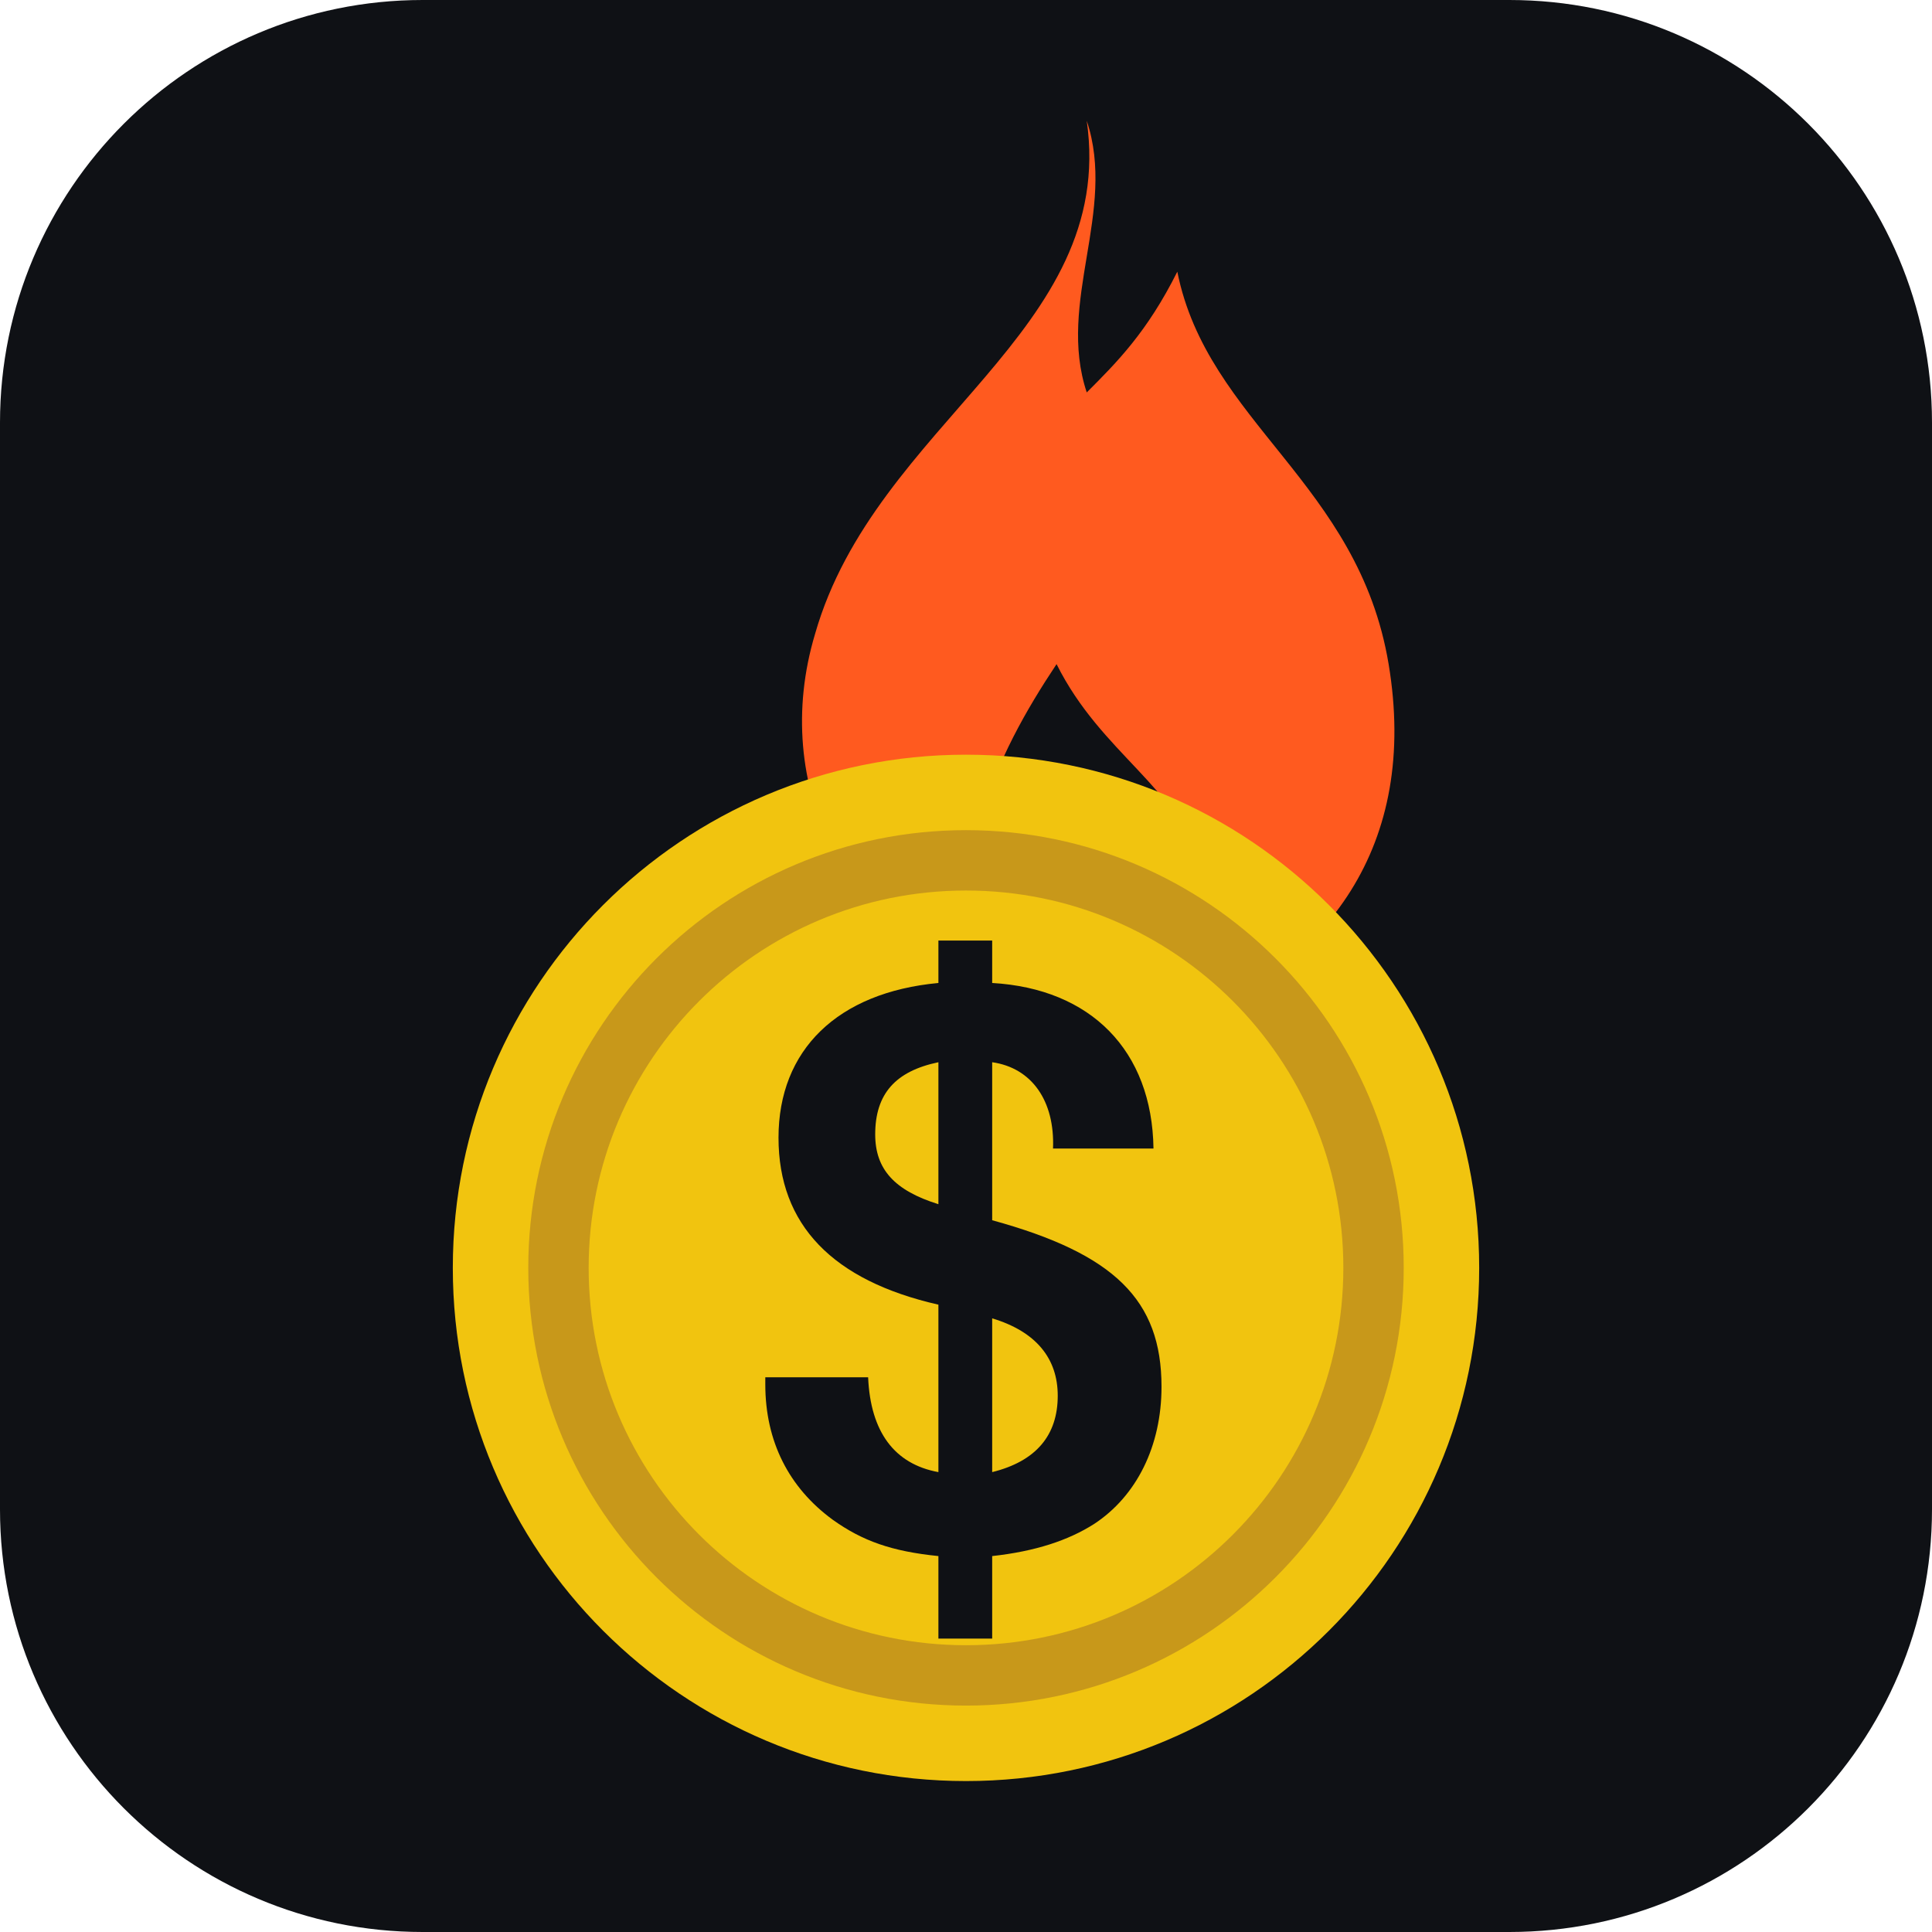
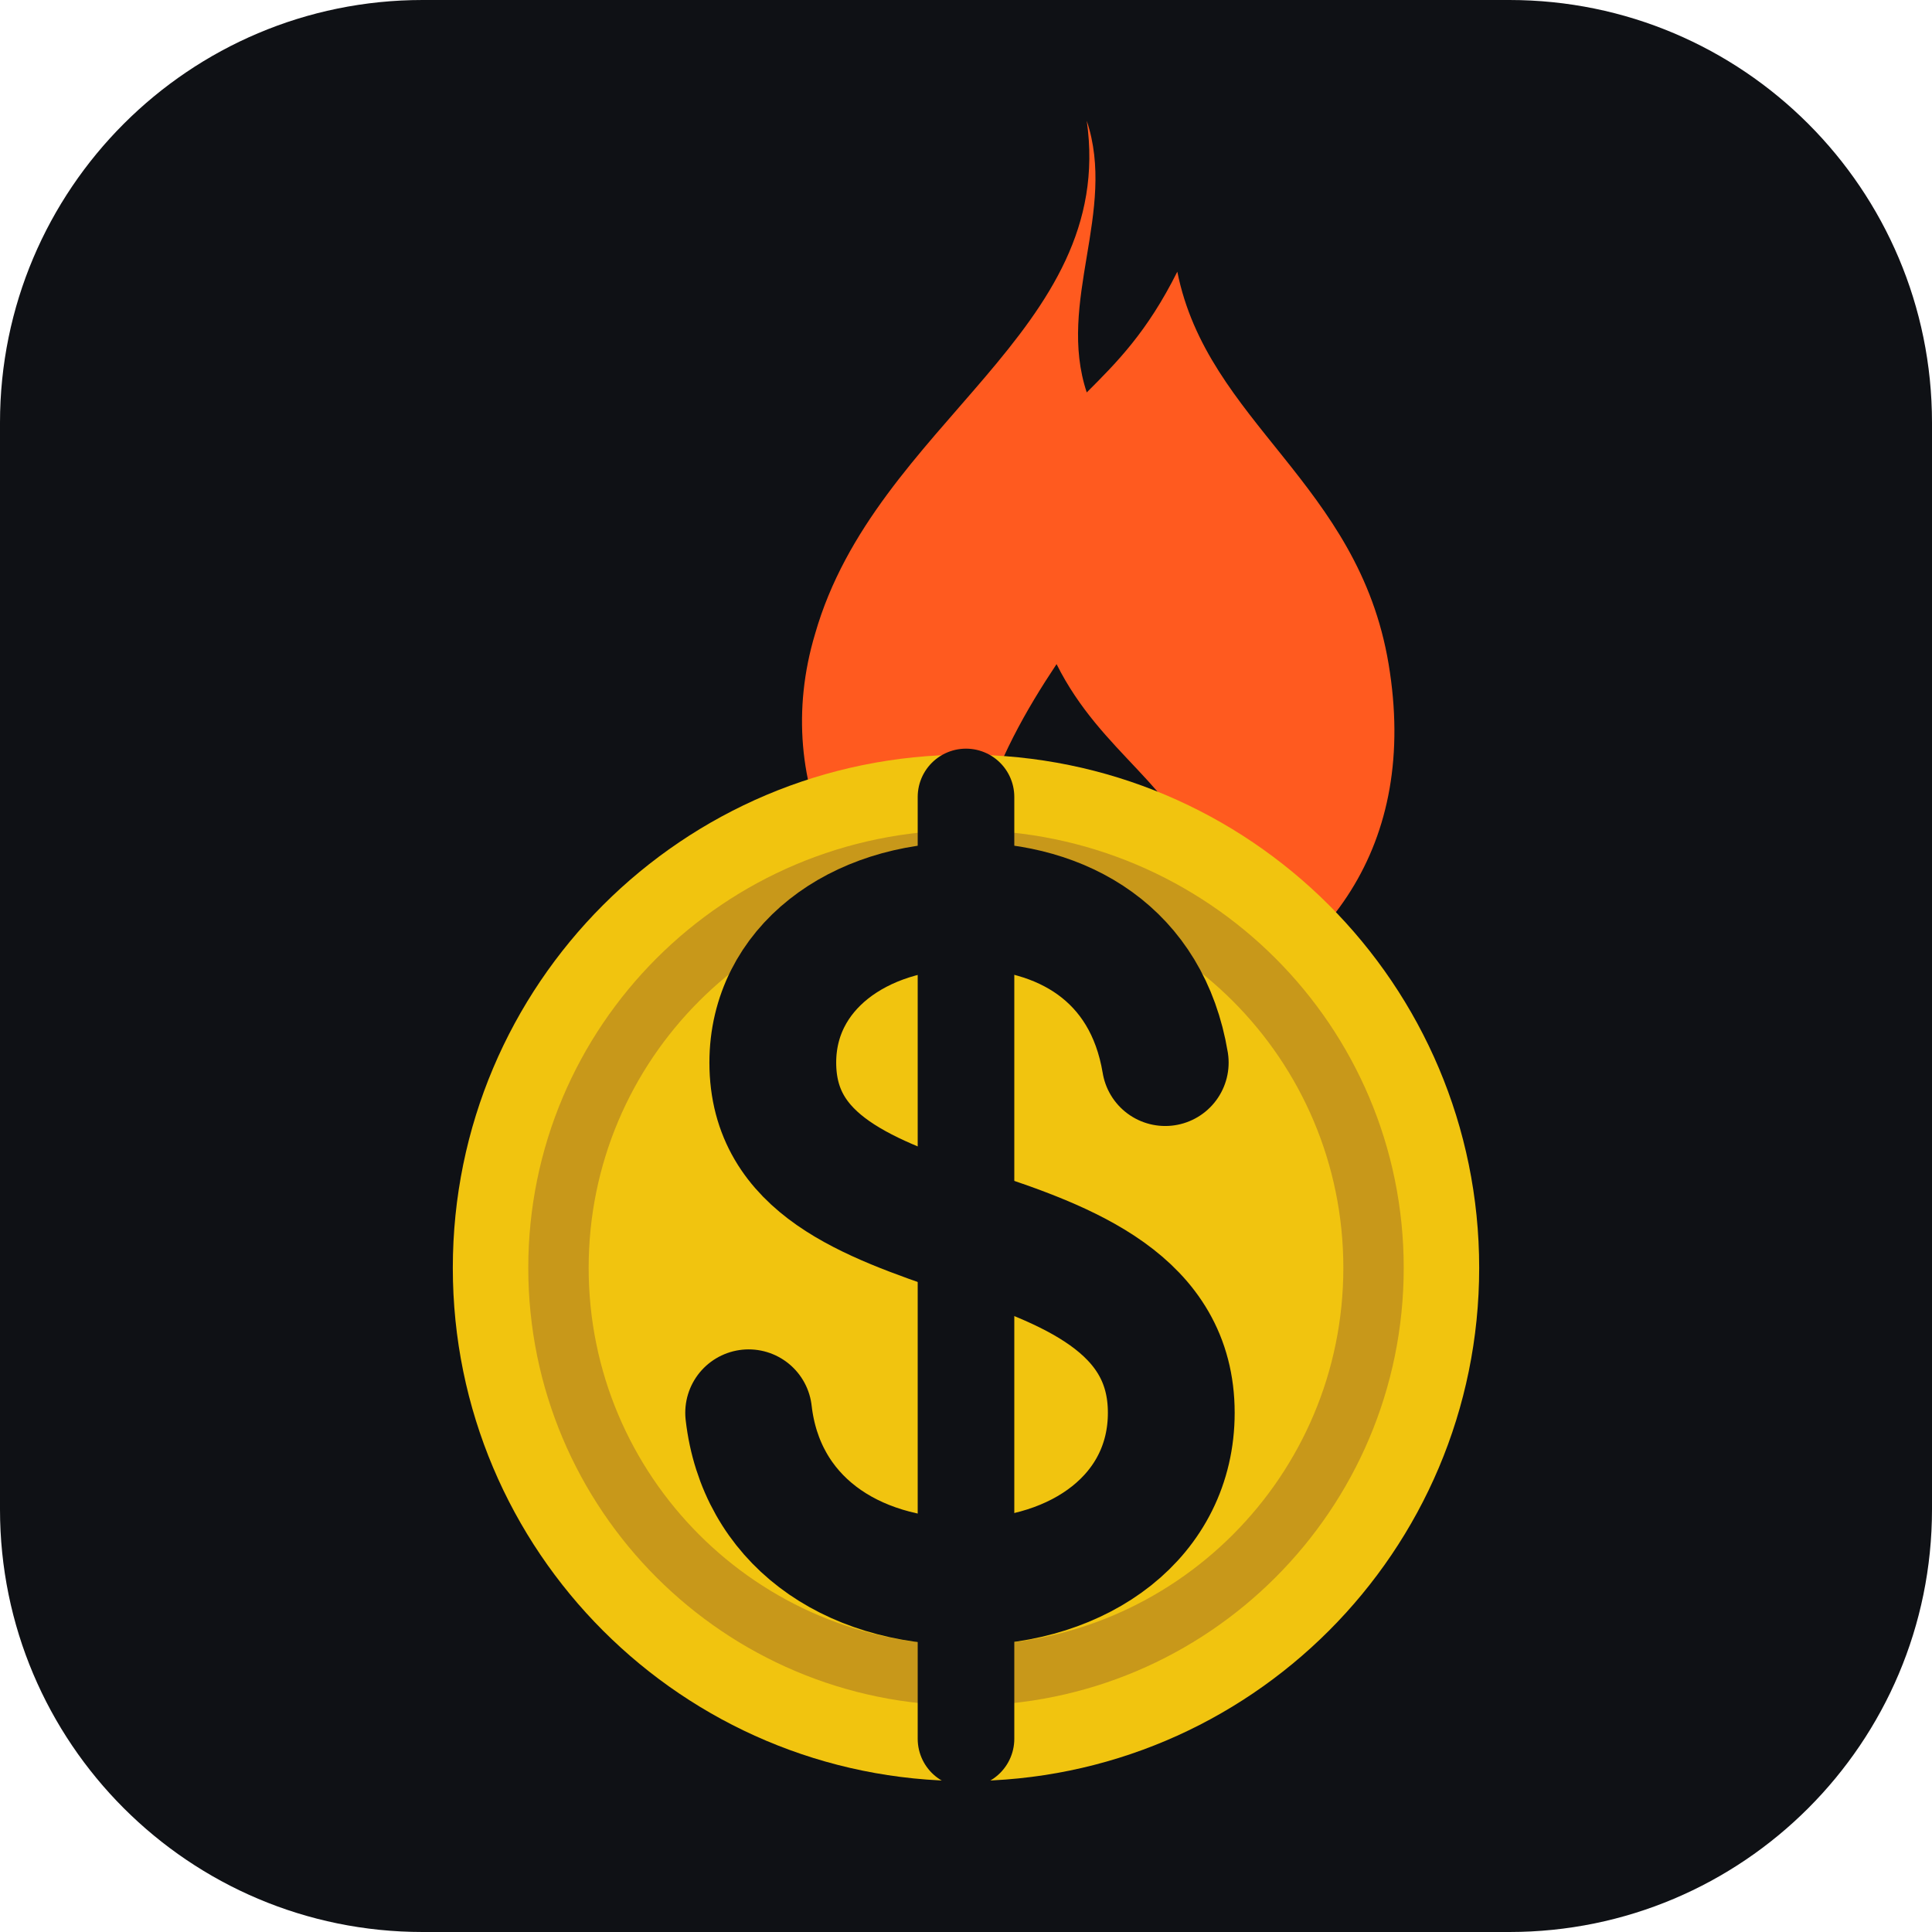
<svg xmlns="http://www.w3.org/2000/svg" viewBox="0 0 64 64" width="64" height="64">
  <rect width="64" height="64" rx="14" fill="#0f1115" />
  <path fill="#ff5a1f" d="M36 4c1 7-7 10-9 17-1.5 5 1 10 6 12-2-4 0-8 2-11 1.5 3 4 4 5 7 .5 2 0 4-1 5 5-2 8-6 7-12-1-6-6-8-7-13-1 2-2 3-3 4-1-3 1-6 0-9z" />
  <circle cx="32" cy="42" r="17" fill="#f1c40f" />
  <circle cx="32" cy="42" r="13.5" fill="none" stroke="#c8981a" stroke-width="2" />
-   <text x="32" y="51" text-anchor="middle" font-family="Helvetica, Arial, system-ui, sans-serif" font-weight="900" font-size="26" fill="#0f1115">
-     $
-   </text>
+   <g fill="none" stroke="#0f1115" stroke-linecap="round" stroke-linejoin="round">
+     <path stroke-width="4.2" d="M38.6 35.2c-.6-3.6-3.4-5.2-6.6-5.2-3.6 0-6.4 2.1-6.4 5.2 0 3.4 3.2 4.5 6.4 5.6 3.4 1.1 6.8 2.4 6.8 6 0 3.4-3 5.6-6.8 5.6-3.9 0-6.8-2.1-7.2-5.6" />
+     <path stroke-width="3.2" d="M32 26.4v31.2" />
+   </g>
</svg>
